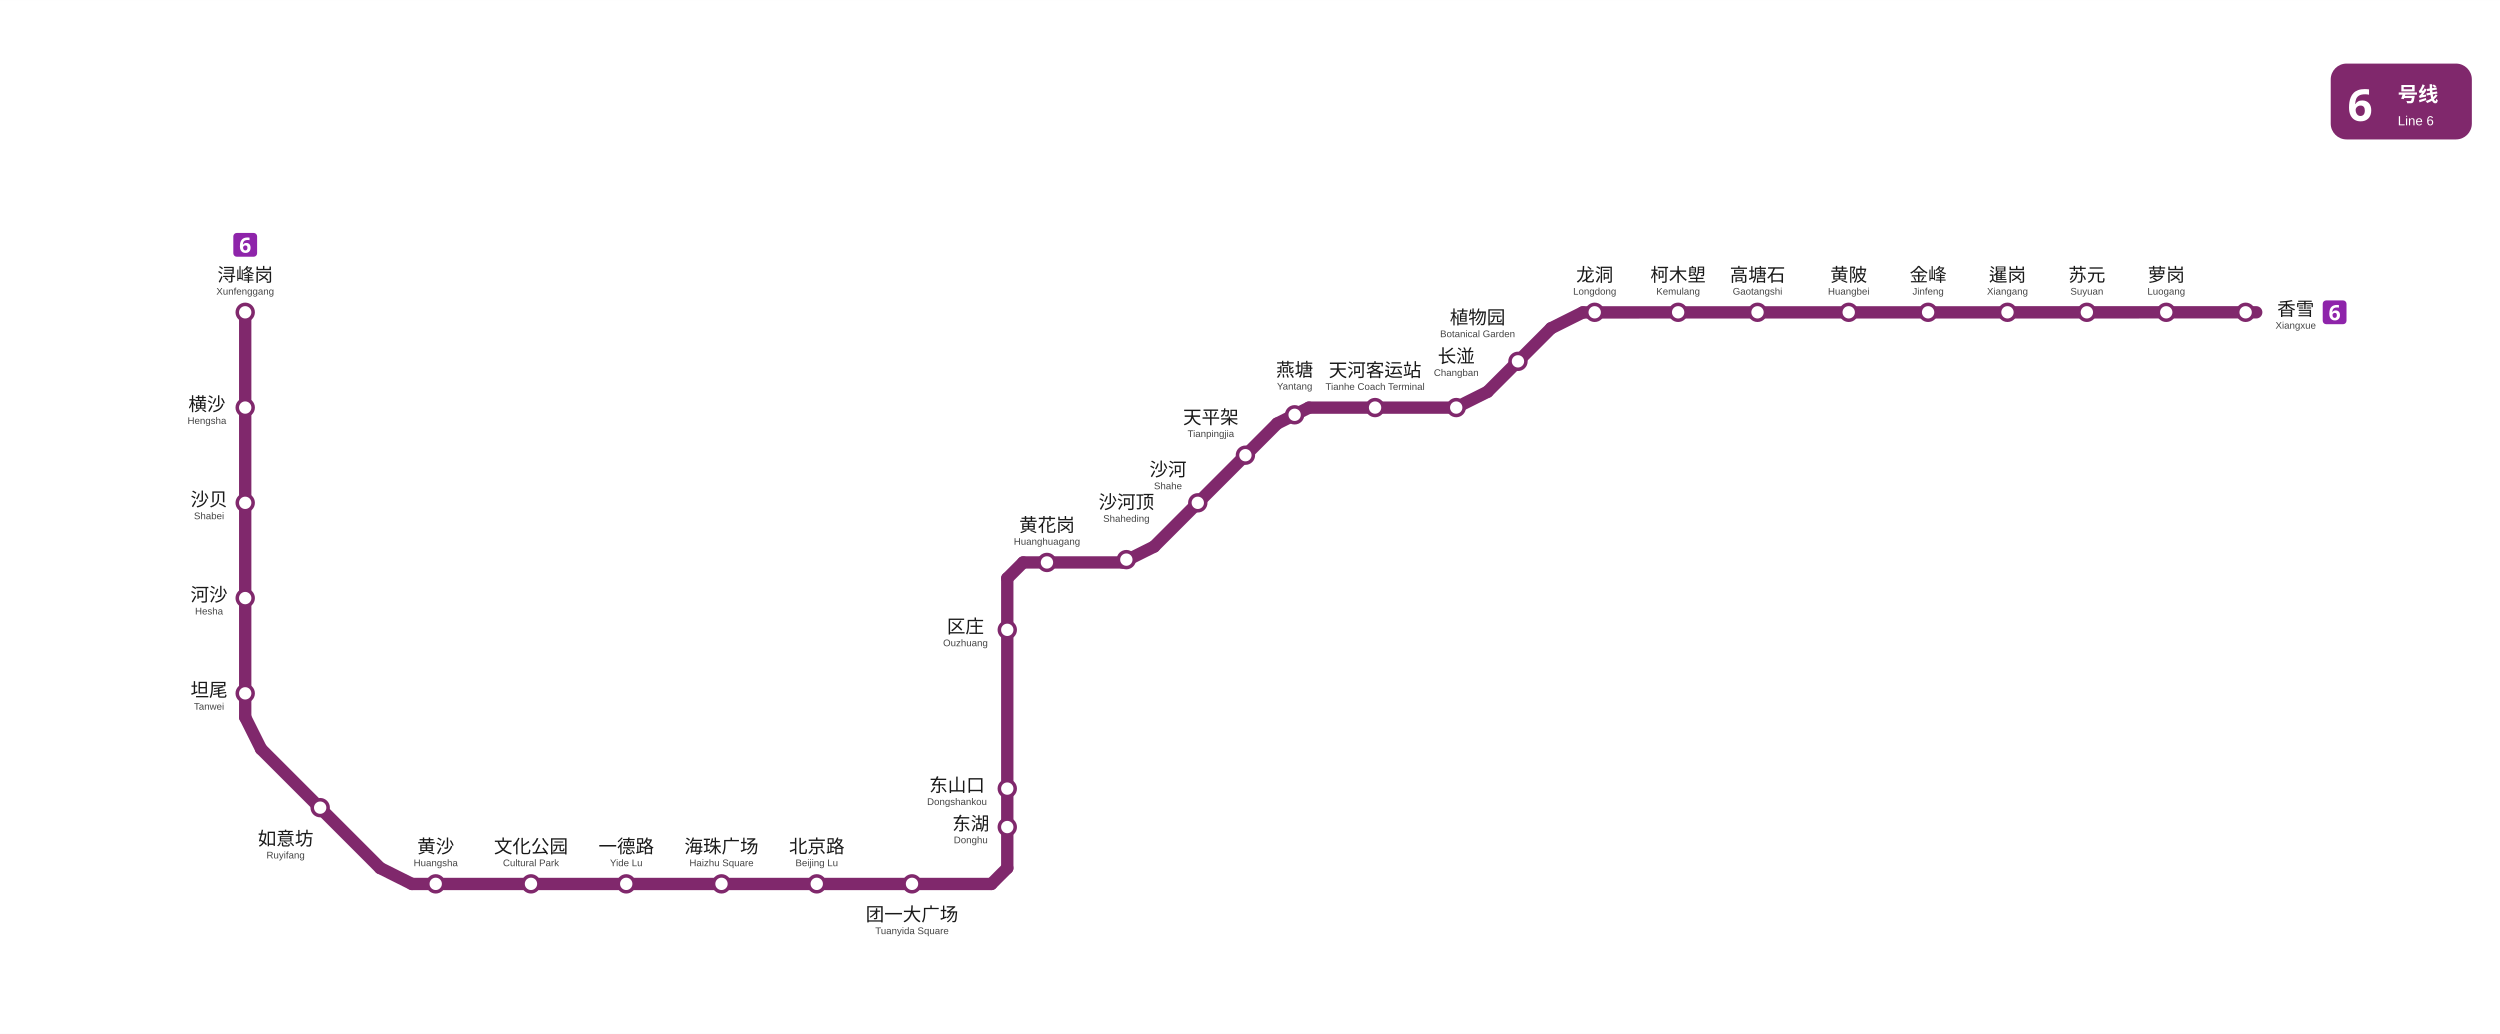
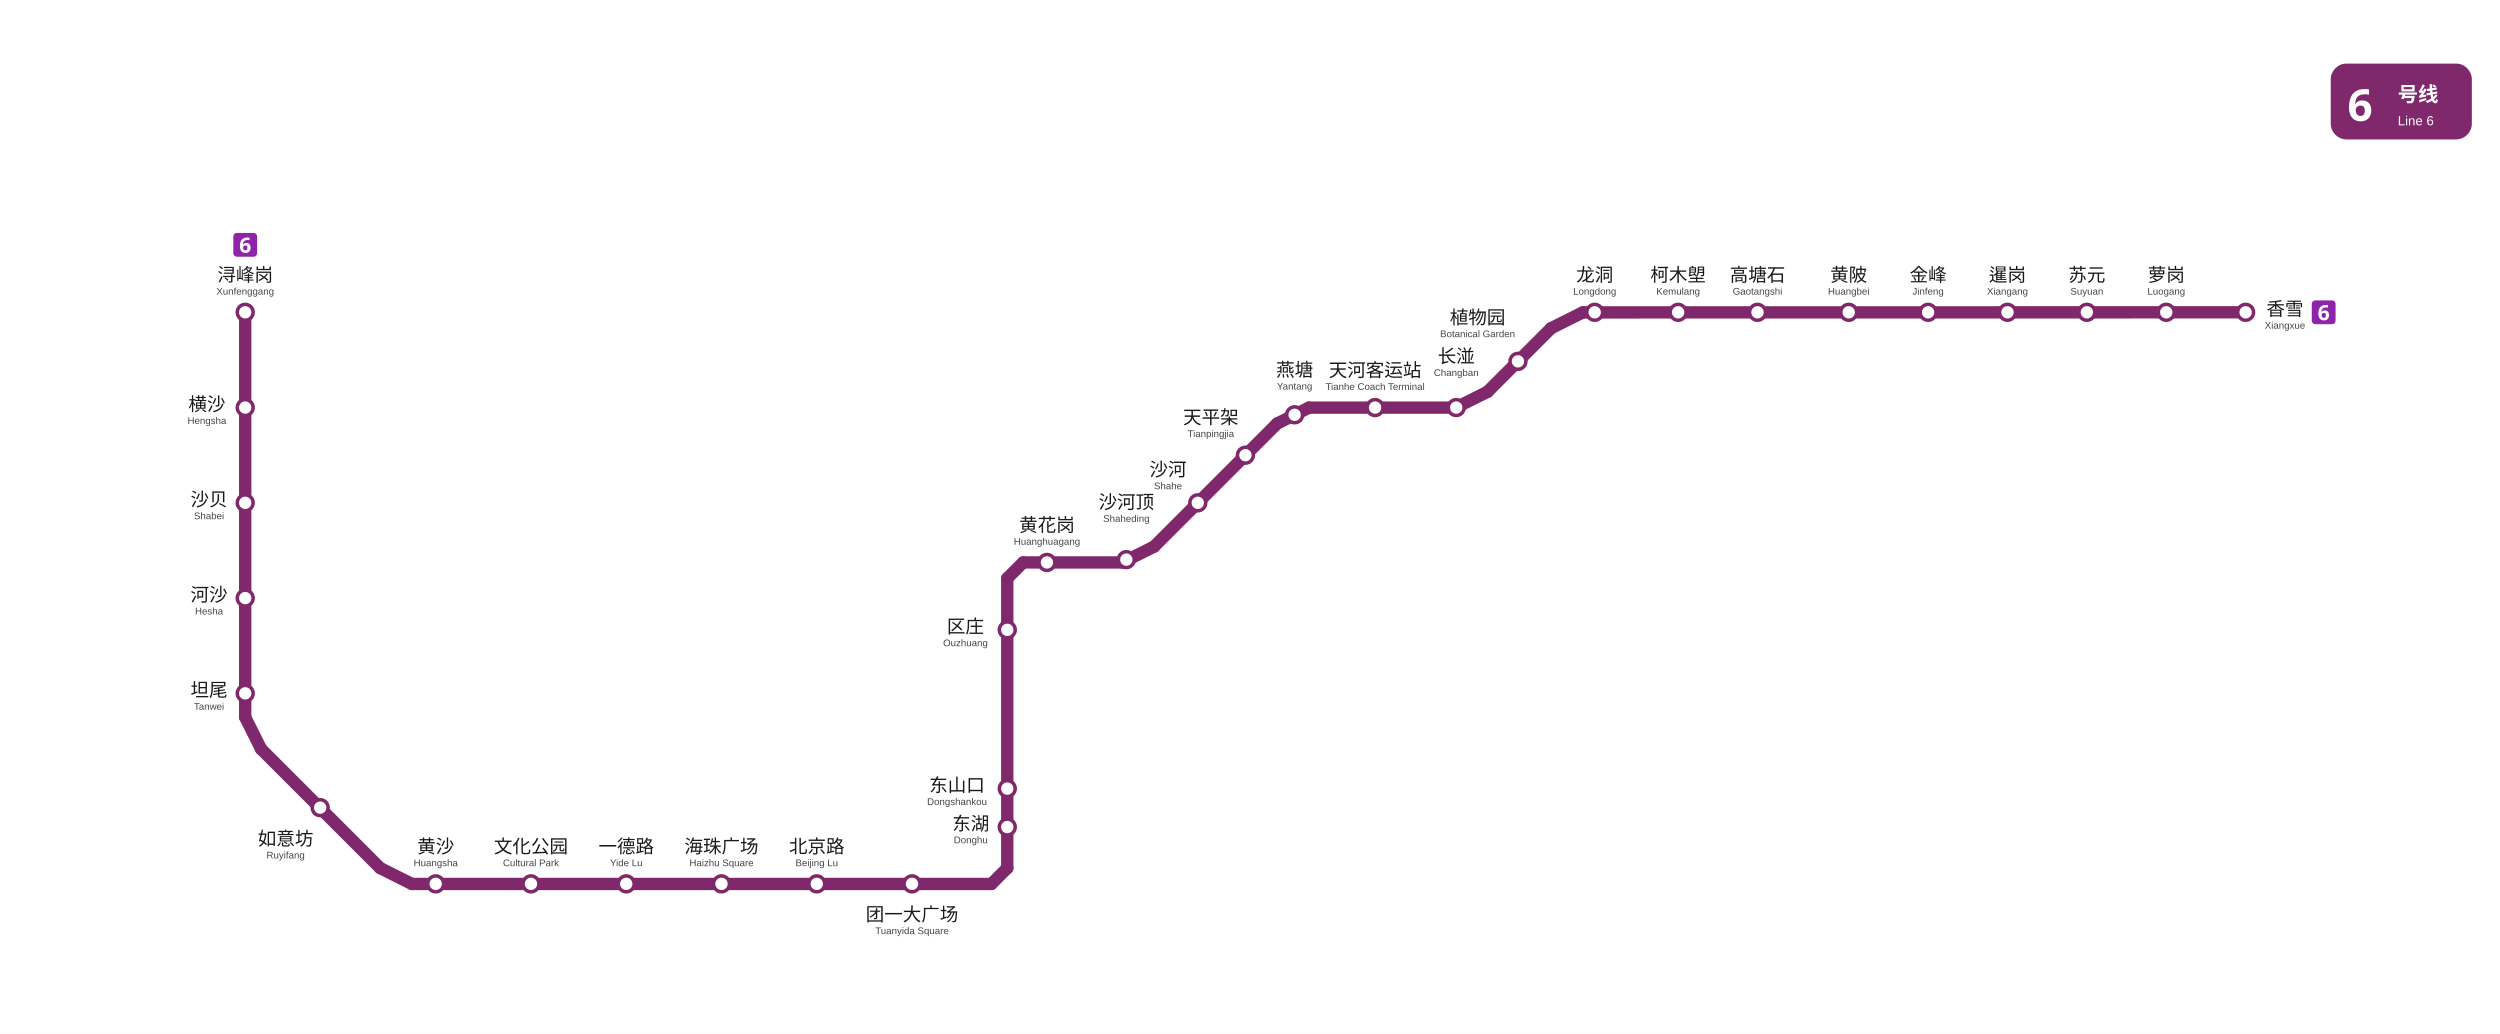
<svg xmlns="http://www.w3.org/2000/svg" viewBox="927.5 563.2 1417.2 586.0" data-pins="一德路,东山口,东湖,北京路,区庄,团一大广场,坦尾,天平架,天河客运站,如意坊,文化公园,暹岗,柯木塱,植物园,横沙,沙河,沙河顶,沙贝,河沙,浔峰岗,海珠广场,燕塘,苏元,萝岗,金峰,长湴,香雪,高塘石,黄沙,黄花岗,黄陂,龙洞" width="1417" height="586">
  <rect x="927.5" y="563.2" width="1417.245" height="586.05" fill="#ffffff" />
  <g id="走廊">
    <line x1="1498.50" y1="891.00" x2="1498.50" y2="1055.25" style="fill:none;stroke:#80286c;stroke-width:7;stroke-linecap:round" />
    <line x1="1161.00" y1="1064.25" x2="1489.50" y2="1064.25" style="fill:none;stroke:#80286c;stroke-width:7;stroke-linecap:round" />
    <line x1="1075.50" y1="987.75" x2="1143.00" y2="1055.25" style="fill:none;stroke:#80286c;stroke-width:7;stroke-linecap:round" />
-     <line x1="1824.75" y1="740.25" x2="2206.50" y2="740.20" style="fill:none;stroke:#80286c;stroke-width:7;stroke-linecap:round" />
+     <line x1="1824.75" y1="740.25" x2="2200.50" y2="740.20" style="fill:none;stroke:#80286c;stroke-width:7;stroke-linecap:round" />
    <line x1="1651.50" y1="803.25" x2="1581.75" y2="873.00" style="fill:none;stroke:#80286c;stroke-width:7;stroke-linecap:round" />
    <line x1="1066.50" y1="740.25" x2="1066.50" y2="969.75" style="fill:none;stroke:#80286c;stroke-width:7;stroke-linecap:round" />
    <line x1="1507.50" y1="882.00" x2="1563.75" y2="882.00" style="fill:none;stroke:#80286c;stroke-width:7;stroke-linecap:round" />
    <line x1="1806.75" y1="749.25" x2="1770.75" y2="785.25" style="fill:none;stroke:#80286c;stroke-width:7;stroke-linecap:round" />
    <line x1="1752.75" y1="794.25" x2="1669.50" y2="794.25" style="fill:none;stroke:#80286c;stroke-width:7;stroke-linecap:round" />
    <line x1="1489.50" y1="1064.25" x2="1498.50" y2="1055.25" style="fill:none;stroke:#80286c;stroke-width:7;stroke-linecap:round" />
    <line x1="1498.50" y1="891.00" x2="1507.50" y2="882.00" style="fill:none;stroke:#80286c;stroke-width:7;stroke-linecap:round" />
    <line x1="1563.75" y1="882.00" x2="1581.75" y2="873.00" style="fill:none;stroke:#80286c;stroke-width:7;stroke-linecap:round" />
    <line x1="1669.50" y1="794.25" x2="1651.50" y2="803.25" style="fill:none;stroke:#80286c;stroke-width:7;stroke-linecap:round" />
    <line x1="1161.00" y1="1064.25" x2="1143.00" y2="1055.25" style="fill:none;stroke:#80286c;stroke-width:7;stroke-linecap:round" />
    <line x1="1066.50" y1="969.75" x2="1075.50" y2="987.75" style="fill:none;stroke:#80286c;stroke-width:7;stroke-linecap:round" />
    <line x1="1752.75" y1="794.25" x2="1770.75" y2="785.25" style="fill:none;stroke:#80286c;stroke-width:7;stroke-linecap:round" />
    <line x1="1824.75" y1="740.25" x2="1806.75" y2="749.25" style="fill:none;stroke:#80286c;stroke-width:7;stroke-linecap:round" />
  </g>
  <g id="站圆">
    <circle cx="2200.5" cy="740.2" r="4.5" data-nm="香雪" style="fill:#FFFFFF;stroke:#80286c;stroke-width:2" />
    <circle cx="2155.5" cy="740.2" r="4.5" data-nm="萝岗" style="fill:#FFFFFF;stroke:#80286c;stroke-width:2" />
    <circle cx="2110.5" cy="740.2" r="4.5" data-nm="苏元" style="fill:#FFFFFF;stroke:#80286c;stroke-width:2" />
    <circle cx="2065.5" cy="740.2" r="4.5" data-nm="暹岗" style="fill:#FFFFFF;stroke:#80286c;stroke-width:2" />
    <circle cx="2020.5" cy="740.2" r="4.5" data-nm="金峰" style="fill:#FFFFFF;stroke:#80286c;stroke-width:2" />
    <circle cx="1975.5" cy="740.2" r="4.5" data-nm="黄陂" style="fill:#FFFFFF;stroke:#80286c;stroke-width:2" />
    <circle cx="1923.8" cy="740.2" r="4.5" data-nm="高塘石" style="fill:#FFFFFF;stroke:#80286c;stroke-width:2" />
    <circle cx="1878.8" cy="740.2" r="4.5" data-nm="柯木塱" style="fill:#FFFFFF;stroke:#80286c;stroke-width:2" />
    <circle cx="1831.5" cy="740.2" r="4.5" data-nm="龙洞" style="fill:#FFFFFF;stroke:#80286c;stroke-width:2" />
    <circle cx="1788.0" cy="768.0" r="4.5" data-nm="植物园" style="fill:#FFFFFF;stroke:#80286c;stroke-width:2" />
    <circle cx="1753.0" cy="794.2" r="4.5" data-nm="长湴" style="fill:#FFFFFF;stroke:#80286c;stroke-width:2" />
    <circle cx="1707.0" cy="794.2" r="4.5" data-nm="天河客运站" style="fill:#FFFFFF;stroke:#80286c;stroke-width:2" />
    <circle cx="1661.4" cy="798.3" r="4.5" data-nm="燕塘" style="fill:#FFFFFF;stroke:#80286c;stroke-width:2" />
    <circle cx="1633.5" cy="821.2" r="4.5" data-nm="天平架" style="fill:#FFFFFF;stroke:#80286c;stroke-width:2" />
    <circle cx="1606.5" cy="848.2" r="4.5" data-nm="沙河" style="fill:#FFFFFF;stroke:#80286c;stroke-width:2" />
    <circle cx="1566.0" cy="880.4" r="4.5" data-nm="沙河顶" style="fill:#FFFFFF;stroke:#80286c;stroke-width:2" />
    <circle cx="1521.0" cy="882.0" r="4.5" data-nm="黄花岗" style="fill:#FFFFFF;stroke:#80286c;stroke-width:2" />
    <circle cx="1498.5" cy="920.2" r="4.5" data-nm="区庄" style="fill:#FFFFFF;stroke:#80286c;stroke-width:2" />
    <circle cx="1498.5" cy="1010.2" r="4.5" data-nm="东山口" style="fill:#FFFFFF;stroke:#80286c;stroke-width:2" />
    <circle cx="1498.5" cy="1032.0" r="4.5" data-nm="东湖" style="fill:#FFFFFF;stroke:#80286c;stroke-width:2" />
    <circle cx="1444.5" cy="1064.2" r="4.5" data-nm="团一大广场" style="fill:#FFFFFF;stroke:#80286c;stroke-width:2" />
    <circle cx="1390.5" cy="1064.2" r="4.5" data-nm="北京路" style="fill:#FFFFFF;stroke:#80286c;stroke-width:2" />
    <circle cx="1336.5" cy="1064.2" r="4.5" data-nm="海珠广场" style="fill:#FFFFFF;stroke:#80286c;stroke-width:2" />
    <circle cx="1282.5" cy="1064.2" r="4.5" data-nm="一德路" style="fill:#FFFFFF;stroke:#80286c;stroke-width:2" />
    <circle cx="1228.5" cy="1064.2" r="4.5" data-nm="文化公园" style="fill:#FFFFFF;stroke:#80286c;stroke-width:2" />
    <circle cx="1174.5" cy="1064.2" r="4.5" data-nm="黄沙" style="fill:#FFFFFF;stroke:#80286c;stroke-width:2" />
    <circle cx="1109.0" cy="1021.0" r="4.5" data-nm="如意坊" style="fill:#FFFFFF;stroke:#80286c;stroke-width:2" />
    <circle cx="1066.5" cy="956.2" r="4.5" data-nm="坦尾" style="fill:#FFFFFF;stroke:#80286c;stroke-width:2" />
    <circle cx="1066.5" cy="902.2" r="4.5" data-nm="河沙" style="fill:#FFFFFF;stroke:#80286c;stroke-width:2" />
    <circle cx="1066.5" cy="848.2" r="4.5" data-nm="沙贝" style="fill:#FFFFFF;stroke:#80286c;stroke-width:2" />
    <circle cx="1066.5" cy="794.2" r="4.5" data-nm="横沙" style="fill:#FFFFFF;stroke:#80286c;stroke-width:2" />
    <circle cx="1066.5" cy="740.2" r="4.5" data-nm="浔峰岗" style="fill:#FFFFFF;stroke:#80286c;stroke-width:2" />
  </g>
  <g id="线路徽标">
    <g data-badge="header" transform="translate(2248.74 599.2)" data-ink="#FFFFFF" data-box="2248.7,599.2,2328.7,642.2" data-chip="2248.7,599.2,2328.7,642.2">
      <rect x="0" y="0" width="80.0" height="43.0" rx="9.0" fill="#80286c" />
      <text x="9.5" y="32.5" font-family="'Microsoft YaHei', sans-serif" font-size="25" font-weight="bold" fill="#FFFFFF">6</text>
      <text x="38.0" y="21.5" font-family="'Microsoft YaHei', sans-serif" font-size="11.5" font-weight="600" fill="#FFFFFF">号线</text>
      <text x="38.0" y="35.0" font-family="Arial, sans-serif" font-size="7.5" fill="#FFFFFF">Line 6</text>
    </g>
-     <g data-badge="chip" transform="translate(2244.2 733.455)" data-box="2244.2,733.5,2257.7,746.9">
+     <g data-badge="chip" transform="translate(2238 733.455)" data-box="2238.0,733.5,2251.5,746.9">
      <path d="M11.54 13.49h-9.59c-1.07 0 -1.95 -0.88 -1.95 -1.95v-9.59c0 -1.07 0.88 -1.95 1.95 -1.95h9.59c1.07 0 1.95 0.88 1.95 1.95v9.59C13.49 12.61 12.61 13.49 11.54 13.49z" fill="#8E24AA" />
      <path d="M3.73 7.6c0 -0.49 0.04 -0.97 0.11 -1.46c0.07 -0.48 0.2 -0.94 0.38 -1.37c0.18 -0.43 0.43 -0.81 0.76 -1.14c0.32 -0.33 0.74 -0.59 1.24 -0.78c0.5 -0.19 1.11 -0.28 1.82 -0.28c0.17 0 0.36 0.01 0.59 0.02c0.22 0.01 0.41 0.03 0.56 0.07v1.45c-0.15 -0.03 -0.32 -0.06 -0.5 -0.08c-0.18 -0.02 -0.36 -0.04 -0.53 -0.04c-0.71 0 -1.26 0.11 -1.65 0.34c-0.39 0.22 -0.66 0.54 -0.82 0.94c-0.16 0.4 -0.25 0.87 -0.28 1.4h0.07c0.16 -0.28 0.39 -0.52 0.69 -0.71c0.3 -0.19 0.69 -0.29 1.17 -0.29c0.75 0 1.35 0.24 1.79 0.71c0.44 0.47 0.66 1.14 0.66 2c0 0.93 -0.26 1.66 -0.79 2.18c-0.52 0.53 -1.23 0.79 -2.13 0.79c-0.58 0 -1.11 -0.13 -1.58 -0.4c-0.47 -0.27 -0.85 -0.68 -1.13 -1.24C3.87 9.17 3.73 8.46 3.73 7.6zM6.82 9.91c0.35 0 0.64 -0.12 0.86 -0.37s0.34 -0.62 0.34 -1.13c0 -0.42 -0.1 -0.74 -0.29 -0.98c-0.19 -0.24 -0.48 -0.36 -0.88 -0.36c-0.27 0 -0.51 0.06 -0.7 0.18c-0.2 0.12 -0.35 0.27 -0.46 0.45c-0.11 0.18 -0.17 0.37 -0.17 0.56c0 0.26 0.05 0.52 0.14 0.78c0.1 0.26 0.24 0.47 0.44 0.63C6.31 9.83 6.54 9.91 6.82 9.91z" fill="#FFFFFF" />
    </g>
    <g data-badge="chip" transform="translate(1059.76 695.21)" data-box="1059.8,695.2,1073.2,708.7">
      <path d="M11.54 13.49h-9.59c-1.07 0 -1.95 -0.88 -1.95 -1.95v-9.59c0 -1.07 0.88 -1.95 1.95 -1.95h9.59c1.07 0 1.95 0.88 1.95 1.95v9.59C13.49 12.61 12.61 13.49 11.54 13.49z" fill="#8E24AA" />
      <path d="M3.73 7.6c0 -0.49 0.04 -0.97 0.11 -1.46c0.07 -0.48 0.2 -0.94 0.38 -1.37c0.18 -0.43 0.43 -0.81 0.76 -1.14c0.32 -0.33 0.74 -0.59 1.24 -0.78c0.5 -0.19 1.11 -0.28 1.82 -0.28c0.17 0 0.36 0.01 0.59 0.02c0.22 0.01 0.41 0.03 0.56 0.07v1.45c-0.15 -0.03 -0.32 -0.06 -0.5 -0.08c-0.18 -0.02 -0.36 -0.04 -0.53 -0.04c-0.71 0 -1.26 0.11 -1.65 0.34c-0.39 0.22 -0.66 0.54 -0.82 0.94c-0.16 0.4 -0.25 0.87 -0.28 1.4h0.07c0.16 -0.28 0.39 -0.52 0.69 -0.71c0.3 -0.19 0.69 -0.29 1.17 -0.29c0.75 0 1.35 0.24 1.79 0.71c0.44 0.47 0.66 1.14 0.66 2c0 0.93 -0.26 1.66 -0.79 2.18c-0.52 0.53 -1.23 0.79 -2.13 0.79c-0.58 0 -1.11 -0.13 -1.58 -0.4c-0.47 -0.27 -0.85 -0.68 -1.13 -1.24C3.87 9.17 3.73 8.46 3.73 7.6zM6.82 9.91c0.35 0 0.64 -0.12 0.86 -0.37s0.34 -0.62 0.34 -1.13c0 -0.42 -0.1 -0.74 -0.29 -0.98c-0.19 -0.24 -0.48 -0.36 -0.88 -0.36c-0.27 0 -0.51 0.06 -0.7 0.18c-0.2 0.12 -0.35 0.27 -0.46 0.45c-0.11 0.18 -0.17 0.37 -0.17 0.56c0 0.26 0.05 0.52 0.14 0.78c0.1 0.26 0.24 0.47 0.44 0.63C6.31 9.83 6.54 9.91 6.82 9.91z" fill="#FFFFFF" />
    </g>
  </g>
  <g id="站名标注" font-family="'Microsoft YaHei', 'PingFang SC', sans-serif">
-     <text x="2228.9" y="742.0" text-anchor="middle" font-size="10.5" font-weight="500" fill="#1a1a1a">香雪</text>
-     <text x="2228.9" y="749.5" text-anchor="middle" font-size="5.5" font-family="Arial, sans-serif" fill="#444444">Xiangxue</text>
+     <text x="2222.8" y="742.0" text-anchor="middle" font-size="10.5" font-weight="500" fill="#1a1a1a">香雪</text>
+     <text x="2222.8" y="749.5" text-anchor="middle" font-size="5.5" font-family="Arial, sans-serif" fill="#444444">Xiangxue</text>
    <text x="2155.5" y="722.7" text-anchor="middle" font-size="10.5" font-weight="500" fill="#1a1a1a">萝岗</text>
    <text x="2155.5" y="730.2" text-anchor="middle" font-size="5.5" font-family="Arial, sans-serif" fill="#444444">Luogang</text>
    <text x="2110.5" y="722.7" text-anchor="middle" font-size="10.5" font-weight="500" fill="#1a1a1a">苏元</text>
    <text x="2110.5" y="730.2" text-anchor="middle" font-size="5.5" font-family="Arial, sans-serif" fill="#444444">Suyuan</text>
    <text x="2065.5" y="722.7" text-anchor="middle" font-size="10.5" font-weight="500" fill="#1a1a1a">暹岗</text>
    <text x="2065.5" y="730.2" text-anchor="middle" font-size="5.5" font-family="Arial, sans-serif" fill="#444444">Xiangang</text>
    <text x="2020.5" y="722.7" text-anchor="middle" font-size="10.5" font-weight="500" fill="#1a1a1a">金峰</text>
    <text x="2020.5" y="730.2" text-anchor="middle" font-size="5.5" font-family="Arial, sans-serif" fill="#444444">Jinfeng</text>
    <text x="1975.5" y="722.7" text-anchor="middle" font-size="10.5" font-weight="500" fill="#1a1a1a">黄陂</text>
    <text x="1975.5" y="730.2" text-anchor="middle" font-size="5.5" font-family="Arial, sans-serif" fill="#444444">Huangbei</text>
    <text x="1923.8" y="722.7" text-anchor="middle" font-size="10.5" font-weight="500" fill="#1a1a1a">高塘石</text>
    <text x="1923.8" y="730.2" text-anchor="middle" font-size="5.5" font-family="Arial, sans-serif" fill="#444444">Gaotangshi</text>
    <text x="1878.8" y="722.7" text-anchor="middle" font-size="10.5" font-weight="500" fill="#1a1a1a">柯木塱</text>
    <text x="1878.8" y="730.2" text-anchor="middle" font-size="5.5" font-family="Arial, sans-serif" fill="#444444">Kemulang</text>
    <text x="1831.5" y="722.7" text-anchor="middle" font-size="10.5" font-weight="500" fill="#1a1a1a">龙洞</text>
    <text x="1831.5" y="730.2" text-anchor="middle" font-size="5.5" font-family="Arial, sans-serif" fill="#444444">Longdong</text>
    <text x="1707.0" y="776.7" text-anchor="middle" font-size="10.5" font-weight="500" fill="#1a1a1a">天河客运站</text>
    <text x="1707.0" y="784.2" text-anchor="middle" font-size="5.5" font-family="Arial, sans-serif" fill="#444444">Tianhe Coach Terminal</text>
    <text x="1613.9" y="803.4" text-anchor="middle" font-size="10.5" font-weight="500" fill="#1a1a1a">天平架</text>
    <text x="1613.9" y="810.9" text-anchor="middle" font-size="5.5" font-family="Arial, sans-serif" fill="#444444">Tianpingjia</text>
    <text x="1589.6" y="833.0" text-anchor="middle" font-size="10.5" font-weight="500" fill="#1a1a1a">沙河</text>
    <text x="1589.6" y="840.5" text-anchor="middle" font-size="5.5" font-family="Arial, sans-serif" fill="#444444">Shahe</text>
    <text x="1474.8" y="922.0" text-anchor="middle" font-size="10.5" font-weight="500" fill="#1a1a1a">区庄</text>
    <text x="1474.8" y="929.5" text-anchor="middle" font-size="5.5" font-family="Arial, sans-serif" fill="#444444">Ouzhuang</text>
    <text x="1470.0" y="1012.0" text-anchor="middle" font-size="10.5" font-weight="500" fill="#1a1a1a">东山口</text>
    <text x="1470.0" y="1019.5" text-anchor="middle" font-size="5.5" font-family="Arial, sans-serif" fill="#444444">Dongshankou</text>
    <text x="1477.8" y="1033.8" text-anchor="middle" font-size="10.5" font-weight="500" fill="#1a1a1a">东湖</text>
    <text x="1477.8" y="1041.2" text-anchor="middle" font-size="5.5" font-family="Arial, sans-serif" fill="#444444">Donghu</text>
    <text x="1444.5" y="1085.2" text-anchor="middle" font-size="10.5" font-weight="500" fill="#1a1a1a">团一大广场</text>
    <text x="1444.5" y="1092.7" text-anchor="middle" font-size="5.5" font-family="Arial, sans-serif" fill="#444444">Tuanyida Square</text>
    <text x="1390.5" y="1046.7" text-anchor="middle" font-size="10.5" font-weight="500" fill="#1a1a1a">北京路</text>
    <text x="1390.5" y="1054.2" text-anchor="middle" font-size="5.5" font-family="Arial, sans-serif" fill="#444444">Beijing Lu</text>
    <text x="1336.5" y="1046.7" text-anchor="middle" font-size="10.5" font-weight="500" fill="#1a1a1a">海珠广场</text>
    <text x="1336.5" y="1054.2" text-anchor="middle" font-size="5.5" font-family="Arial, sans-serif" fill="#444444">Haizhu Square</text>
    <text x="1282.5" y="1046.7" text-anchor="middle" font-size="10.5" font-weight="500" fill="#1a1a1a">一德路</text>
    <text x="1282.5" y="1054.2" text-anchor="middle" font-size="5.5" font-family="Arial, sans-serif" fill="#444444">Yide Lu</text>
    <text x="1228.5" y="1046.7" text-anchor="middle" font-size="10.5" font-weight="500" fill="#1a1a1a">文化公园</text>
    <text x="1228.5" y="1054.2" text-anchor="middle" font-size="5.5" font-family="Arial, sans-serif" fill="#444444">Cultural Park</text>
    <text x="1174.5" y="1046.7" text-anchor="middle" font-size="10.5" font-weight="500" fill="#1a1a1a">黄沙</text>
    <text x="1174.5" y="1054.2" text-anchor="middle" font-size="5.5" font-family="Arial, sans-serif" fill="#444444">Huangsha</text>
    <text x="1089.4" y="1042.3" text-anchor="middle" font-size="10.5" font-weight="500" fill="#1a1a1a">如意坊</text>
    <text x="1089.4" y="1049.8" text-anchor="middle" font-size="5.5" font-family="Arial, sans-serif" fill="#444444">Ruyifang</text>
    <text x="1046.0" y="958.0" text-anchor="middle" font-size="10.5" font-weight="500" fill="#1a1a1a">坦尾</text>
    <text x="1046.0" y="965.5" text-anchor="middle" font-size="5.5" font-family="Arial, sans-serif" fill="#444444">Tanwei</text>
    <text x="1046.0" y="904.0" text-anchor="middle" font-size="10.5" font-weight="500" fill="#1a1a1a">河沙</text>
    <text x="1046.0" y="911.5" text-anchor="middle" font-size="5.5" font-family="Arial, sans-serif" fill="#444444">Hesha</text>
    <text x="1046.0" y="850.0" text-anchor="middle" font-size="10.5" font-weight="500" fill="#1a1a1a">沙贝</text>
    <text x="1046.0" y="857.5" text-anchor="middle" font-size="5.5" font-family="Arial, sans-serif" fill="#444444">Shabei</text>
    <text x="1044.8" y="796.0" text-anchor="middle" font-size="10.5" font-weight="500" fill="#1a1a1a">横沙</text>
    <text x="1044.8" y="803.5" text-anchor="middle" font-size="5.5" font-family="Arial, sans-serif" fill="#444444">Hengsha</text>
    <text x="1066.5" y="722.7" text-anchor="middle" font-size="10.5" font-weight="500" fill="#1a1a1a">浔峰岗</text>
    <text x="1066.5" y="730.2" text-anchor="middle" font-size="5.5" font-family="Arial, sans-serif" fill="#444444">Xunfenggang</text>
    <text x="1765.1" y="746.8" text-anchor="middle" font-size="10.5" font-weight="500" fill="#1a1a1a">植物园</text>
    <text x="1765.1" y="754.3" text-anchor="middle" font-size="5.5" font-family="Arial, sans-serif" fill="#444444">Botanical Garden</text>
    <text x="1753.0" y="768.8" text-anchor="middle" font-size="10.5" font-weight="500" fill="#1a1a1a">长湴</text>
    <text x="1753.0" y="776.3" text-anchor="middle" font-size="5.5" font-family="Arial, sans-serif" fill="#444444">Changban</text>
    <text x="1661.4" y="776.5" text-anchor="middle" font-size="10.5" font-weight="500" fill="#1a1a1a">燕塘</text>
    <text x="1661.4" y="784.0" text-anchor="middle" font-size="5.5" font-family="Arial, sans-serif" fill="#444444">Yantang</text>
    <text x="1566.0" y="851.5" text-anchor="middle" font-size="10.5" font-weight="500" fill="#1a1a1a">沙河顶</text>
    <text x="1566.0" y="859.0" text-anchor="middle" font-size="5.5" font-family="Arial, sans-serif" fill="#444444">Shaheding</text>
    <text x="1521.0" y="864.5" text-anchor="middle" font-size="10.5" font-weight="500" fill="#1a1a1a">黄花岗</text>
    <text x="1521.0" y="872.0" text-anchor="middle" font-size="5.5" font-family="Arial, sans-serif" fill="#444444">Huanghuagang</text>
  </g>
</svg>
